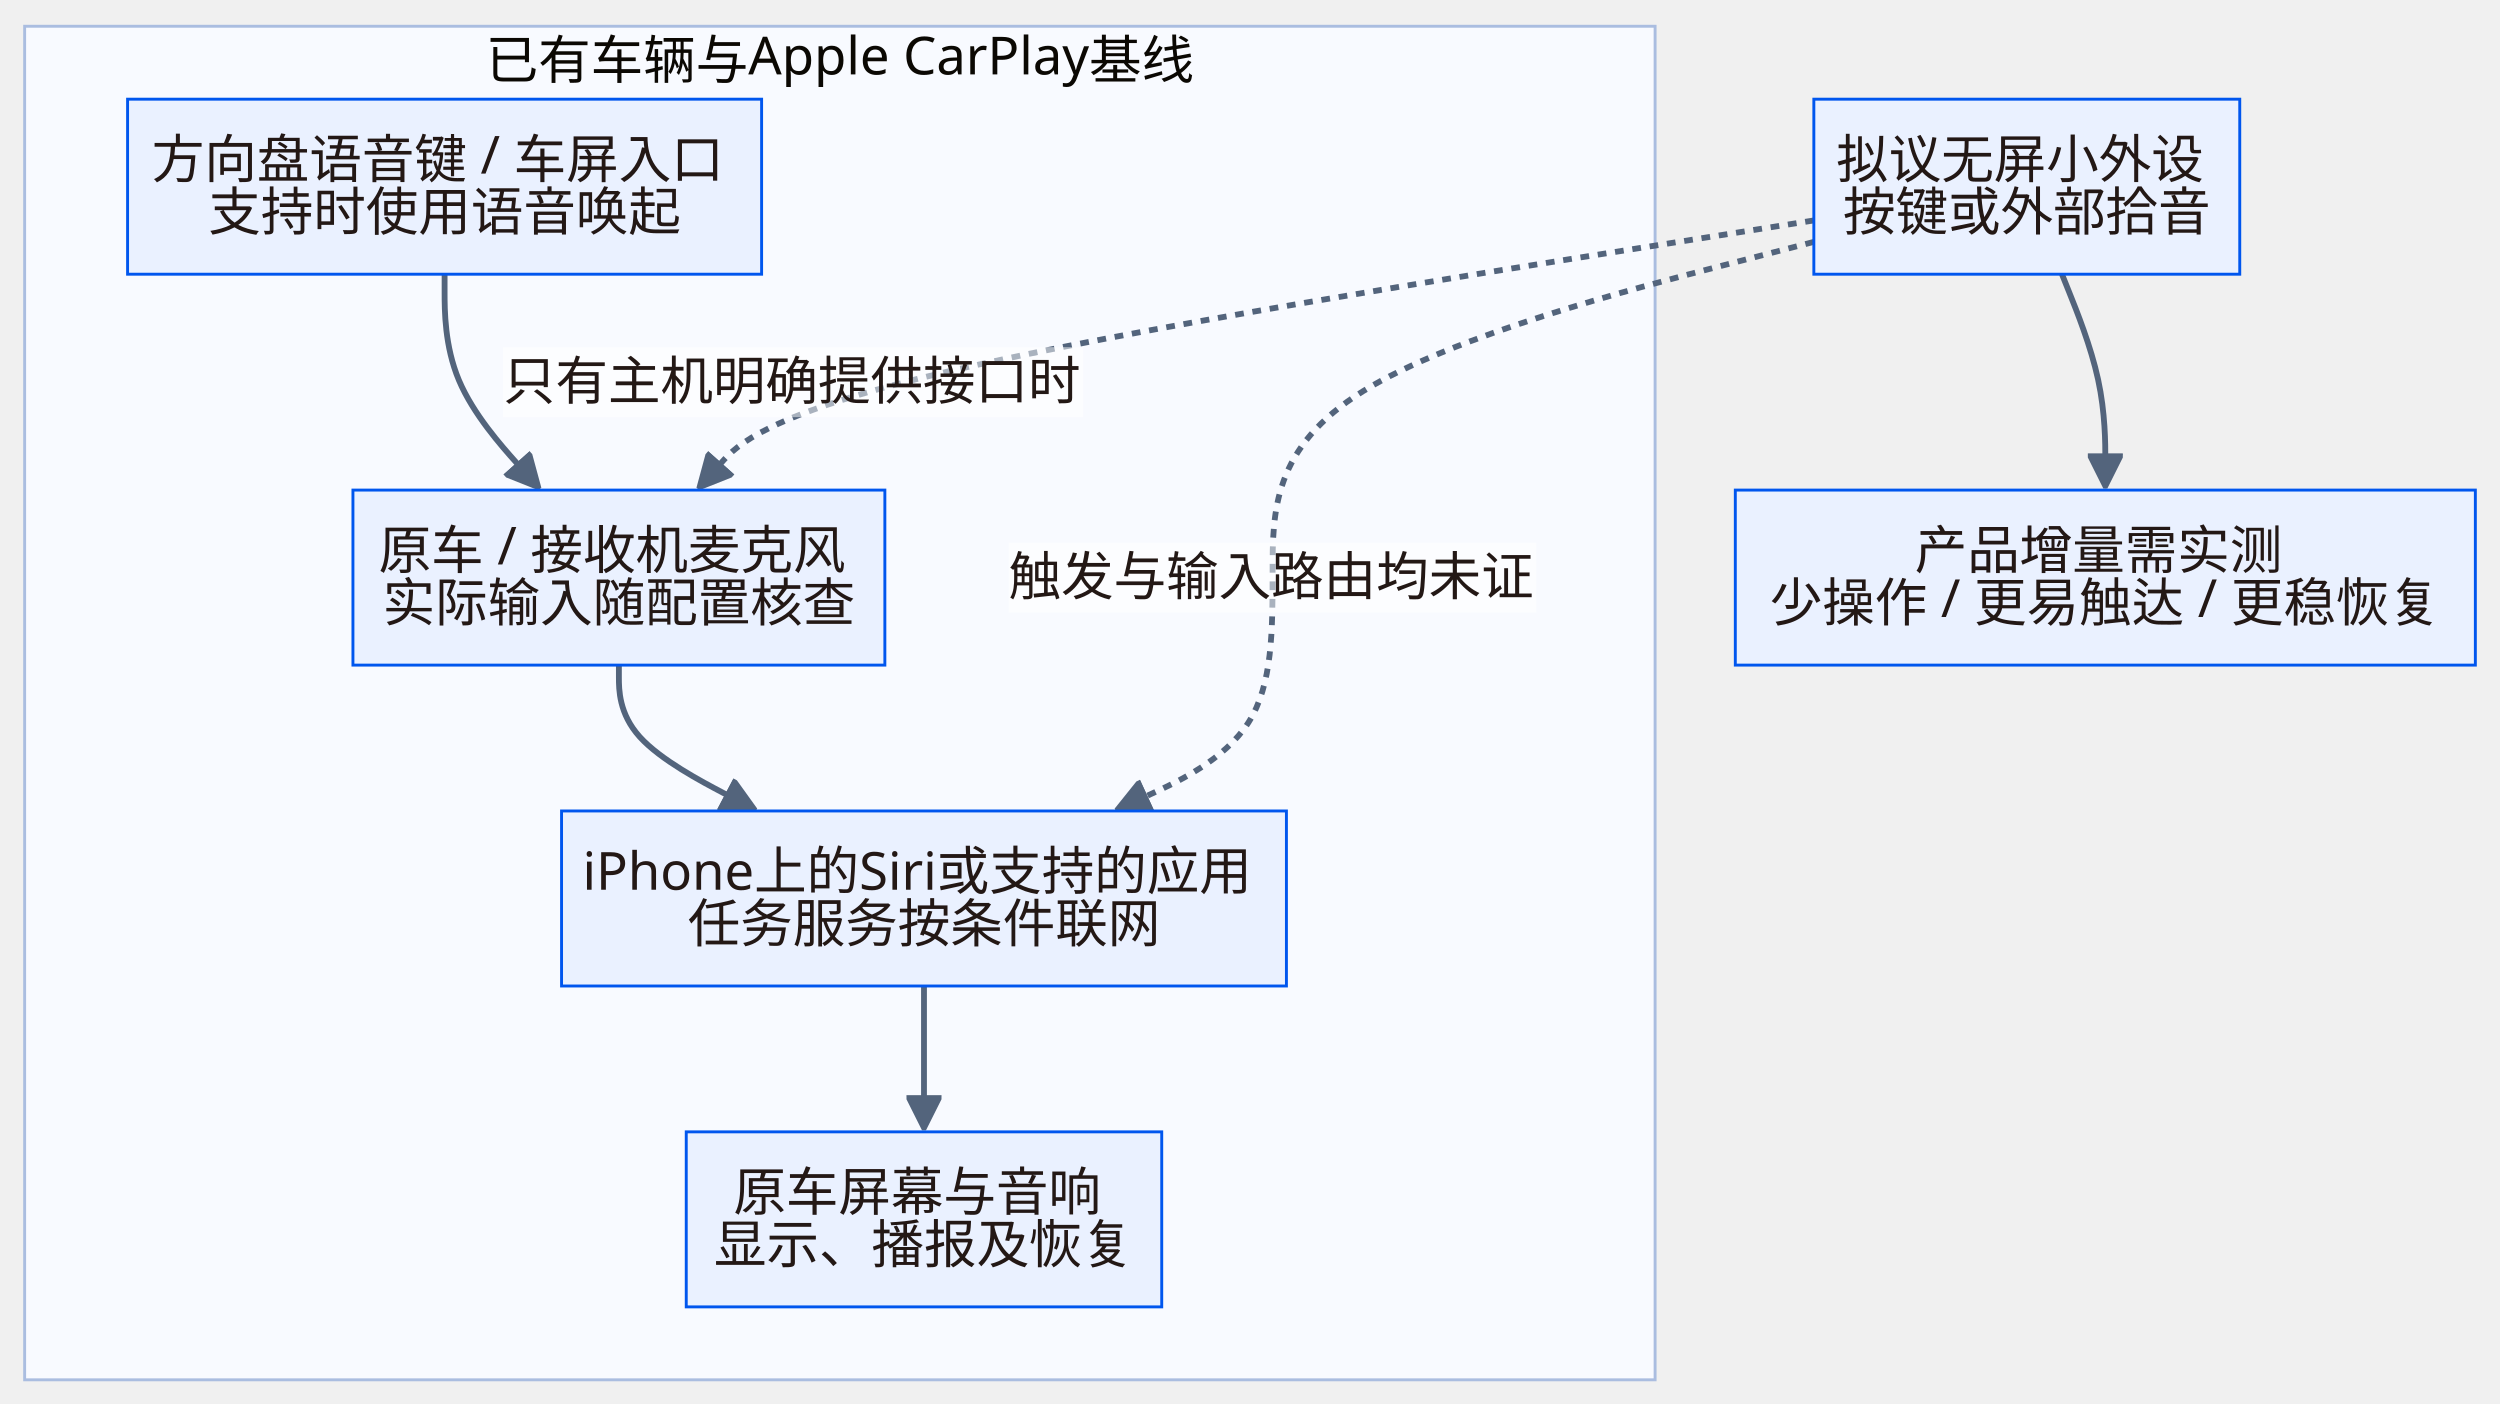
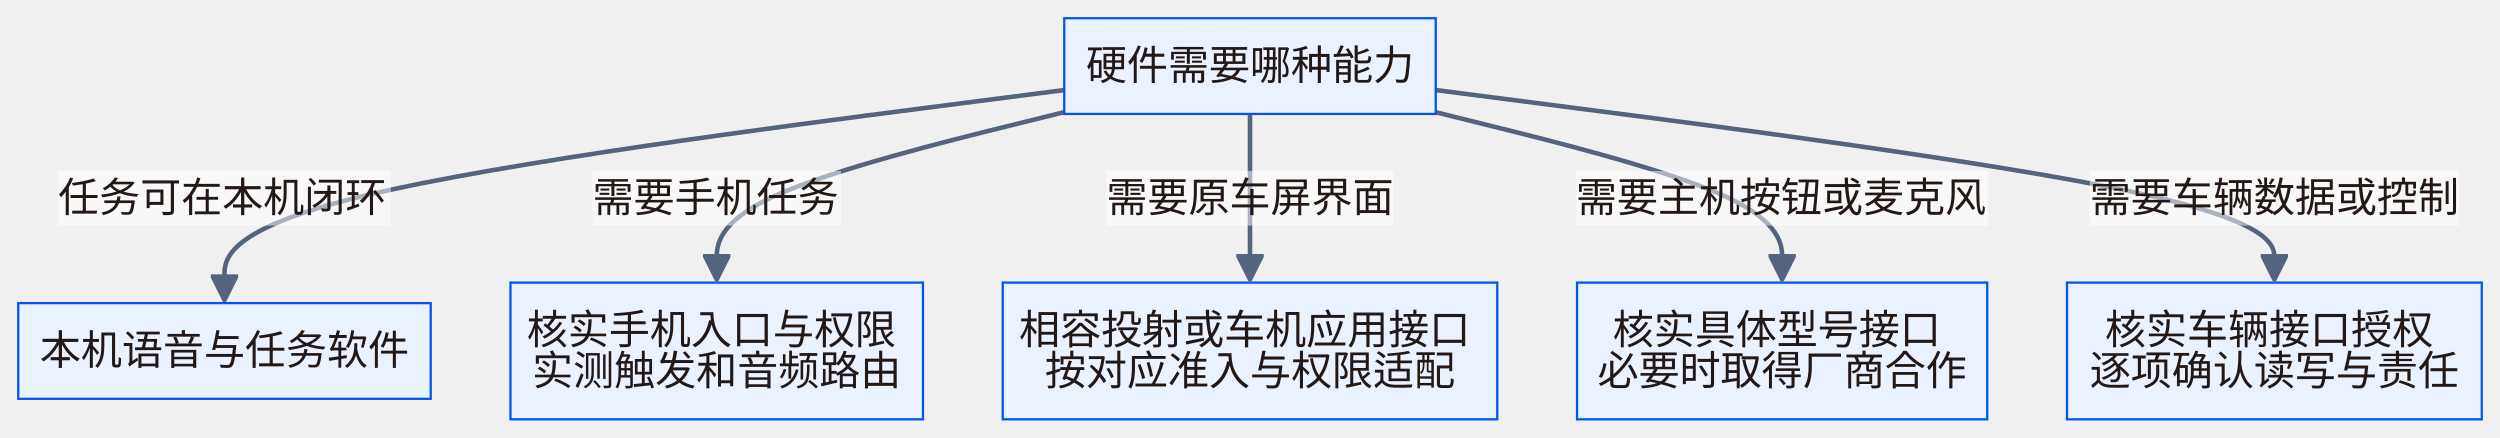
- <svg xmlns="http://www.w3.org/2000/svg" aria-roledescription="flowchart-v2" role="graphics-document document" viewBox="-8 -9 856.099 481" height="481" width="857" id="researchFigure1">
+ <svg xmlns="http://www.w3.org/2000/svg" aria-roledescription="flowchart-v2" role="graphics-document document" viewBox="-8 -8 1097 192" height="192" width="1097" id="researchFigure1">
  <style>#researchFigure1{font-family:Microsoft YaHei,PingFang SC,sans-serif;font-size:18px;fill:#231815;}#researchFigure1 .error-icon{fill:#F4F7FC;}#researchFigure1 .error-text{fill:#0b0803;stroke:#0b0803;}#researchFigure1 .edge-thickness-normal{stroke-width:2px;}#researchFigure1 .edge-thickness-thick{stroke-width:3.5px;}#researchFigure1 .edge-pattern-solid{stroke-dasharray:0;}#researchFigure1 .edge-pattern-dashed{stroke-dasharray:3;}#researchFigure1 .edge-pattern-dotted{stroke-dasharray:2;}#researchFigure1 .marker{fill:#53647C;stroke:#53647C;}#researchFigure1 .marker.cross{stroke:#53647C;}#researchFigure1 svg{font-family:Microsoft YaHei,PingFang SC,sans-serif;font-size:18px;}#researchFigure1 .label{font-family:Microsoft YaHei,PingFang SC,sans-serif;color:#231815;}#researchFigure1 .cluster-label text{fill:#0b0803;}#researchFigure1 .cluster-label span,#researchFigure1 p{color:#0b0803;}#researchFigure1 .label text,#researchFigure1 span,#researchFigure1 p{fill:#231815;color:#231815;}#researchFigure1 .node rect,#researchFigure1 .node circle,#researchFigure1 .node ellipse,#researchFigure1 .node polygon,#researchFigure1 .node path{fill:#EAF1FF;stroke:#0056EE;stroke-width:1px;}#researchFigure1 .flowchart-label text{text-anchor:middle;}#researchFigure1 .node .katex path{fill:#000;stroke:#000;stroke-width:1px;}#researchFigure1 .node .label{text-align:center;}#researchFigure1 .node.clickable{cursor:pointer;}#researchFigure1 .arrowheadPath{fill:#0b0b0b;}#researchFigure1 .edgePath .path{stroke:#53647C;stroke-width:2.0px;}#researchFigure1 .flowchart-link{stroke:#53647C;fill:none;}#researchFigure1 .edgeLabel{background-color:#FFFFFF;text-align:center;}#researchFigure1 .edgeLabel rect{opacity:0.5;background-color:#FFFFFF;fill:#FFFFFF;}#researchFigure1 .labelBkg{background-color:rgba(255, 255, 255, 0.5);}#researchFigure1 .cluster rect{fill:#F8FAFF;stroke:#AABDE0;stroke-width:1px;}#researchFigure1 .cluster text{fill:#0b0803;}#researchFigure1 .cluster span,#researchFigure1 p{color:#0b0803;}#researchFigure1 div.mermaidTooltip{position:absolute;text-align:center;max-width:200px;padding:2px;font-family:Microsoft YaHei,PingFang SC,sans-serif;font-size:12px;background:#F4F7FC;border:1px solid hsl(217.5, 17.143%, 87.255%);border-radius:2px;pointer-events:none;z-index:100;}#researchFigure1 .flowchartTitleText{text-anchor:middle;font-size:18px;fill:#231815;}#researchFigure1 :root{--mermaid-font-family:Microsoft YaHei,PingFang SC,sans-serif;}</style>
  <g>
    <marker orient="auto" markerHeight="12" markerWidth="12" markerUnits="userSpaceOnUse" refY="5" refX="6" viewBox="0 0 10 10" class="marker flowchart" id="researchFigure1_flowchart-pointEnd">
      <path style="stroke-width: 1; stroke-dasharray: 1, 0;" class="arrowMarkerPath" d="M 0 0 L 10 5 L 0 10 z" />
    </marker>
    <marker orient="auto" markerHeight="12" markerWidth="12" markerUnits="userSpaceOnUse" refY="5" refX="4.5" viewBox="0 0 10 10" class="marker flowchart" id="researchFigure1_flowchart-pointStart">
      <path style="stroke-width: 1; stroke-dasharray: 1, 0;" class="arrowMarkerPath" d="M 0 5 L 10 10 L 10 0 z" />
    </marker>
    <marker orient="auto" markerHeight="11" markerWidth="11" markerUnits="userSpaceOnUse" refY="5" refX="11" viewBox="0 0 10 10" class="marker flowchart" id="researchFigure1_flowchart-circleEnd">
      <circle style="stroke-width: 1; stroke-dasharray: 1, 0;" class="arrowMarkerPath" r="5" cy="5" cx="5" />
    </marker>
    <marker orient="auto" markerHeight="11" markerWidth="11" markerUnits="userSpaceOnUse" refY="5" refX="-1" viewBox="0 0 10 10" class="marker flowchart" id="researchFigure1_flowchart-circleStart">
      <circle style="stroke-width: 1; stroke-dasharray: 1, 0;" class="arrowMarkerPath" r="5" cy="5" cx="5" />
    </marker>
    <marker orient="auto" markerHeight="11" markerWidth="11" markerUnits="userSpaceOnUse" refY="5.2" refX="12" viewBox="0 0 11 11" class="marker cross flowchart" id="researchFigure1_flowchart-crossEnd">
      <path style="stroke-width: 2; stroke-dasharray: 1, 0;" class="arrowMarkerPath" d="M 1,1 l 9,9 M 10,1 l -9,9" />
    </marker>
    <marker orient="auto" markerHeight="11" markerWidth="11" markerUnits="userSpaceOnUse" refY="5.2" refX="-1" viewBox="0 0 11 11" class="marker cross flowchart" id="researchFigure1_flowchart-crossStart">
      <path style="stroke-width: 2; stroke-dasharray: 1, 0;" class="arrowMarkerPath" d="M 1,1 l 9,9 M 10,1 l -9,9" />
    </marker>
    <g class="root">
-       <g class="clusters">
-         <g id="EXISTING" class="cluster default flowchart-label">
-           <rect height="464" width="558.914" y="0" x="0" ry="0" rx="0" style="" />
-           <g transform="translate(279.4569, 0)" class="cluster-label">
+       <g class="clusters" />
+       <g class="edgePaths">
+         <path marker-end="url(#researchFigure1_flowchart-pointEnd)" style="fill:none;" class="edge-thickness-normal edge-pattern-solid flowchart-link LS-A LE-B" id="L-A-B-0" d="M459,31.504L397.583,39.42C336.167,47.336,213.333,63.168,151.917,77.867C90.5,92.567,90.5,106.133,90.5,112.917L90.5,119.7" />
+         <path marker-end="url(#researchFigure1_flowchart-pointEnd)" style="fill:none;" class="edge-thickness-normal edge-pattern-solid flowchart-link LS-A LE-C" id="L-A-C-0" d="M459,41.201L433.583,47.501C408.167,53.801,357.333,66.4,331.917,77.983C306.5,89.567,306.5,100.133,306.5,105.417L306.5,110.7" />
+         <path marker-end="url(#researchFigure1_flowchart-pointEnd)" style="fill:none;" class="edge-thickness-normal edge-pattern-solid flowchart-link LS-A LE-D" id="L-A-D-0" d="M540.5,42L540.5,48.167C540.5,54.333,540.5,66.667,540.5,78.117C540.5,89.567,540.5,100.133,540.5,105.417L540.5,110.7" />
+         <path marker-end="url(#researchFigure1_flowchart-pointEnd)" style="fill:none;" class="edge-thickness-normal edge-pattern-solid flowchart-link LS-A LE-E" id="L-A-E-0" d="M622,41.244L647.333,47.537C672.667,53.829,723.333,66.415,748.667,77.991C774,89.567,774,100.133,774,105.417L774,110.7" />
+         <path marker-end="url(#researchFigure1_flowchart-pointEnd)" style="fill:none;" class="edge-thickness-normal edge-pattern-solid flowchart-link LS-A LE-F" id="L-A-F-0" d="M622,31.516L683.333,39.43C744.667,47.344,867.333,63.172,928.667,76.369C990,89.567,990,100.133,990,105.417L990,110.7" />
+       </g>
+       <g class="edgeLabels">
+         <g transform="translate(90.5, 79)" class="edgeLabel">
+           <g transform="translate(-73, -12)" class="label">
+             <rect height="24" width="146" ry="0" rx="0" />
            <text style="">
-               <tspan class="row" x="0" dy="1em" xml:space="preserve">已有车辆与Apple CarPlay基线</tspan>
+               <tspan class="row" x="0" dy="1em" xml:space="preserve">任务可在本机闭环</tspan>
            </text>
          </g>
        </g>
-       </g>
-       <g class="edgePaths">
-         <path marker-end="url(#researchFigure1_flowchart-pointEnd)" style="fill:none;" class="edge-thickness-normal edge-pattern-solid flowchart-link LS-START LE-MIC" id="L-START-MIC-0" d="M143.957,85L143.957,91.167C143.957,97.333,143.957,109.667,148.868,121.341C153.78,133.015,163.603,144.03,168.514,149.537L173.426,155.044" />
-         <path marker-end="url(#researchFigure1_flowchart-pointEnd)" style="fill:none;" class="edge-thickness-normal edge-pattern-solid flowchart-link LS-MIC LE-PHONE" id="L-MIC-PHONE-0" d="M203.707,219L203.707,223.167C203.707,227.333,203.707,235.667,210.848,243.589C217.99,251.511,232.272,259.022,239.414,262.778L246.555,266.533" />
-         <path marker-end="url(#researchFigure1_flowchart-pointEnd)" style="fill:none;" class="edge-thickness-normal edge-pattern-solid flowchart-link LS-PHONE LE-OUTPUT" id="L-PHONE-OUTPUT-0" d="M308.293,329L308.293,333.167C308.293,337.333,308.293,345.667,308.293,353.117C308.293,360.567,308.293,367.133,308.293,370.417L308.293,373.7" />
-         <path marker-end="url(#researchFigure1_flowchart-pointEnd)" style="fill:none;stroke-width:2px;stroke-dasharray:3;" class="edge-thickness-normal edge-pattern-dotted flowchart-link LS-EXTRA LE-PHONE" id="L-EXTRA-PHONE-0" d="M613.335,73.918L582.411,81.931C551.488,89.945,489.64,105.973,458.716,125.153C427.793,144.333,427.793,166.667,427.793,187C427.793,207.333,427.793,225.667,419.542,238.631C411.292,251.595,394.79,259.189,386.54,262.987L378.289,266.784" />
-         <path marker-end="url(#researchFigure1_flowchart-pointEnd)" style="fill:none;stroke-width:2px;stroke-dasharray:3;" class="edge-thickness-normal edge-pattern-dotted flowchart-link LS-EXTRA LE-MIC" id="L-EXTRA-MIC-0" d="M613.335,66.566L555.022,75.805C496.709,85.044,380.083,103.522,316.859,118.268C253.634,133.015,243.811,144.03,238.9,149.537L233.988,155.044" />
-         <path marker-end="url(#researchFigure1_flowchart-pointEnd)" style="fill:none;" class="edge-thickness-normal edge-pattern-solid flowchart-link LS-EXTRA LE-VALUE" id="L-EXTRA-VALUE-0" d="M698.39,85L700.867,91.167C703.345,97.333,708.301,109.667,710.779,121.117C713.257,132.567,713.257,143.133,713.257,148.417L713.257,153.7" />
-       </g>
-       <g class="edgeLabels">
-         <g class="edgeLabel">
-           <g transform="translate(0, 0)" class="label">
-             <rect height="0" width="0" ry="0" rx="0" />
+         <g transform="translate(306.5, 79)" class="edgeLabel">
+           <g transform="translate(-54.5, -12)" class="label">
+             <rect height="24" width="109" ry="0" rx="0" />
            <text style="">
-               <tspan class="row" x="0" dy="1em" xml:space="preserve" />
+               <tspan class="row" x="0" dy="1em" xml:space="preserve">需要手机任务</tspan>
            </text>
          </g>
        </g>
-         <g class="edgeLabel">
-           <g transform="translate(0, 0)" class="label">
-             <rect height="0" width="0" ry="0" rx="0" />
+         <g transform="translate(540.5, 79)" class="edgeLabel">
+           <g transform="translate(-63, -12)" class="label">
+             <rect height="24" width="126" ry="0" rx="0" />
            <text style="">
-               <tspan class="row" x="0" dy="1em" xml:space="preserve" />
+               <tspan class="row" x="0" dy="1em" xml:space="preserve">需要原车屏界面</tspan>
            </text>
          </g>
        </g>
-         <g class="edgeLabel">
-           <g transform="translate(0, 0)" class="label">
-             <rect height="0" width="0" ry="0" rx="0" />
+         <g transform="translate(774, 79)" class="edgeLabel">
+           <g transform="translate(-90.5, -12)" class="label">
+             <rect height="24" width="181" ry="0" rx="0" />
            <text style="">
-               <tspan class="row" x="0" dy="1em" xml:space="preserve" />
+               <tspan class="row" x="0" dy="1em" xml:space="preserve">需要主机按钮或麦克风</tspan>
            </text>
          </g>
        </g>
-         <g transform="translate(427.7927, 189)" class="edgeLabel">
-           <g transform="translate(-90.5, -12)" class="label">
-             <rect height="24" width="180.911" ry="0" rx="0" />
+         <g transform="translate(990, 79)" class="edgeLabel">
+           <g transform="translate(-81, -12)" class="label">
+             <rect height="24" width="162" ry="0" rx="0" />
            <text style="">
-               <tspan class="row" x="0" dy="1em" xml:space="preserve">触发与输入路由均未证</tspan>
-             </text>
-           </g>
-         </g>
-         <g transform="translate(263.457, 122)" class="edgeLabel">
-           <g transform="translate(-99.5, -12)" class="label">
-             <rect height="24" width="198.901" ry="0" rx="0" />
-             <text style="">
-               <tspan class="row" x="0" dy="1em" xml:space="preserve">只有主机明确提供接口时</tspan>
-             </text>
-           </g>
-         </g>
-         <g class="edgeLabel">
-           <g transform="translate(0, 0)" class="label">
-             <rect height="0" width="0" ry="0" rx="0" />
-             <text style="">
-               <tspan class="row" x="0" dy="1em" xml:space="preserve" />
+               <tspan class="row" x="0" dy="1em" xml:space="preserve">需要车辆数据或控制</tspan>
            </text>
          </g>
        </g>
      </g>
      <g class="nodes">
-         <g transform="translate(203.707, 189)" data-id="MIC" data-node="true" id="flowchart-MIC-14" class="node default default flowchart-label">
-           <rect height="60" width="182.343" y="-30" x="-91.171" ry="0" rx="0" style="" class="basic label-container" />
+         <g transform="translate(540.5, 21)" data-id="A" data-node="true" id="flowchart-A-11" class="node default default flowchart-label">
+           <rect height="42" width="163" y="-21" x="-81.5" ry="0" rx="0" style="" class="basic label-container" />
+           <g transform="translate(0, -12)" style="" class="label">
+             <rect />
+             <text style="">
+               <tspan class="row" x="0" dy="1em" xml:space="preserve">硬件需要哪种能力</tspan>
+             </text>
+           </g>
+         </g>
+         <g transform="translate(90.5, 146)" data-id="B" data-node="true" id="flowchart-B-13" class="node default default flowchart-label">
+           <rect height="42" width="181" y="-21" x="-90.5" ry="0" rx="0" style="" class="basic label-container" />
+           <g transform="translate(0, -12)" style="" class="label">
+             <rect />
+             <text style="">
+               <tspan class="row" x="0" dy="1em" xml:space="preserve">本机语音与任务软件</tspan>
+             </text>
+           </g>
+         </g>
+         <g transform="translate(306.5, 146)" data-id="C" data-node="true" id="flowchart-C-15" class="node default default flowchart-label">
+           <rect height="60" width="181" y="-30" x="-90.5" ry="0" rx="0" style="" class="basic label-container" />
          <g transform="translate(0, -21)" style="" class="label">
            <rect />
            <text style="">
-               <tspan class="row" x="0" dy="1em" xml:space="preserve">原车 / 接收机麦克风</tspan>
-               <tspan class="row" x="0" dy="1em" xml:space="preserve">实际输入随配置核查</tspan>
+               <tspan class="row" x="0" dy="1em" xml:space="preserve">核实手机入口与权限</tspan>
+               <tspan class="row" x="0" dy="1em" xml:space="preserve">实测触发和音频路由</tspan>
            </text>
          </g>
        </g>
-         <g transform="translate(143.957, 55)" data-id="START" data-node="true" id="flowchart-START-13" class="node default default flowchart-label">
-           <rect height="60" width="217.344" y="-30" x="-108.672" ry="0" rx="0" style="" class="basic label-container" />
+         <g transform="translate(540.5, 146)" data-id="D" data-node="true" id="flowchart-D-17" class="node default default flowchart-label">
+           <rect height="60" width="217" y="-30" x="-108.5" ry="0" rx="0" style="" class="basic label-container" />
          <g transform="translate(0, -21)" style="" class="label">
            <rect />
            <text style="">
-               <tspan class="row" x="0" dy="1em" xml:space="preserve">方向盘语音键 / 车屏入口</tspan>
-               <tspan class="row" x="0" dy="1em" xml:space="preserve">支持时使用语音唤起</tspan>
+               <tspan class="row" x="0" dy="1em" xml:space="preserve">相容投射或车机应用接口</tspan>
+               <tspan class="row" x="0" dy="1em" xml:space="preserve">按对应准入与权限适配</tspan>
            </text>
          </g>
        </g>
-         <g transform="translate(308.2927, 299)" data-id="PHONE" data-node="true" id="flowchart-PHONE-16" class="node default default flowchart-label">
-           <rect height="60" width="248.484" y="-30" x="-124.242" ry="0" rx="0" style="" class="basic label-container" />
+         <g transform="translate(774, 146)" data-id="E" data-node="true" id="flowchart-E-19" class="node default default flowchart-label">
+           <rect height="60" width="180" y="-30" x="-90" ry="0" rx="0" style="" class="basic label-container" />
          <g transform="translate(0, -21)" style="" class="label">
            <rect />
            <text style="">
-               <tspan class="row" x="0" dy="1em" xml:space="preserve">iPhone上的Siri或支持的应用</tspan>
-               <tspan class="row" x="0" dy="1em" xml:space="preserve">任务服务按条件联网</tspan>
+               <tspan class="row" x="0" dy="1em" xml:space="preserve">核实具体型号接口</tspan>
+               <tspan class="row" x="0" dy="1em" xml:space="preserve">必要时取得厂商合作</tspan>
            </text>
          </g>
        </g>
-         <g transform="translate(308.2927, 409)" data-id="OUTPUT" data-node="true" id="flowchart-OUTPUT-18" class="node default default flowchart-label">
-           <rect height="60" width="163" y="-30" x="-81.5" ry="0" rx="0" style="" class="basic label-container" />
+         <g transform="translate(990, 146)" data-id="F" data-node="true" id="flowchart-F-21" class="node default default flowchart-label">
+           <rect height="60" width="182" y="-30" x="-91" ry="0" rx="0" style="" class="basic label-container" />
          <g transform="translate(0, -21)" style="" class="label">
            <rect />
            <text style="">
-               <tspan class="row" x="0" dy="1em" xml:space="preserve">原车屏幕与音响</tspan>
-               <tspan class="row" x="0" dy="1em" xml:space="preserve">显示、播报及恢复</tspan>
-             </text>
-           </g>
-         </g>
-         <g transform="translate(686.3352, 55)" data-id="EXTRA" data-node="true" id="flowchart-EXTRA-19" class="node default default flowchart-label">
-           <rect height="60" width="146" y="-30" x="-73" ry="0" rx="0" style="" class="basic label-container" />
-           <g transform="translate(0, -21)" style="" class="label">
-             <rect />
-             <text style="">
-               <tspan class="row" x="0" dy="1em" xml:space="preserve">拟议无屏小外设</tspan>
-               <tspan class="row" x="0" dy="1em" xml:space="preserve">按键或外部拾音</tspan>
-             </text>
-           </g>
-         </g>
-         <g transform="translate(713.2566, 189)" data-id="VALUE" data-node="true" id="flowchart-VALUE-23" class="node default default flowchart-label">
-           <rect height="60" width="253.686" y="-30" x="-126.843" ry="0" rx="0" style="" class="basic label-container" />
-           <g transform="translate(0, -21)" style="" class="label">
-             <rect />
-             <text style="">
-               <tspan class="row" x="0" dy="1em" xml:space="preserve">产品增量需实测</tspan>
-               <tspan class="row" x="0" dy="1em" xml:space="preserve">少操作 / 更易触达 / 更稳恢复</tspan>
+               <tspan class="row" x="0" dy="1em" xml:space="preserve">核实车辆接口授权</tspan>
+               <tspan class="row" x="0" dy="1em" xml:space="preserve">逐项确认读写与责任</tspan>
            </text>
          </g>
        </g>
      </g>
    </g>
  </g>
</svg>
